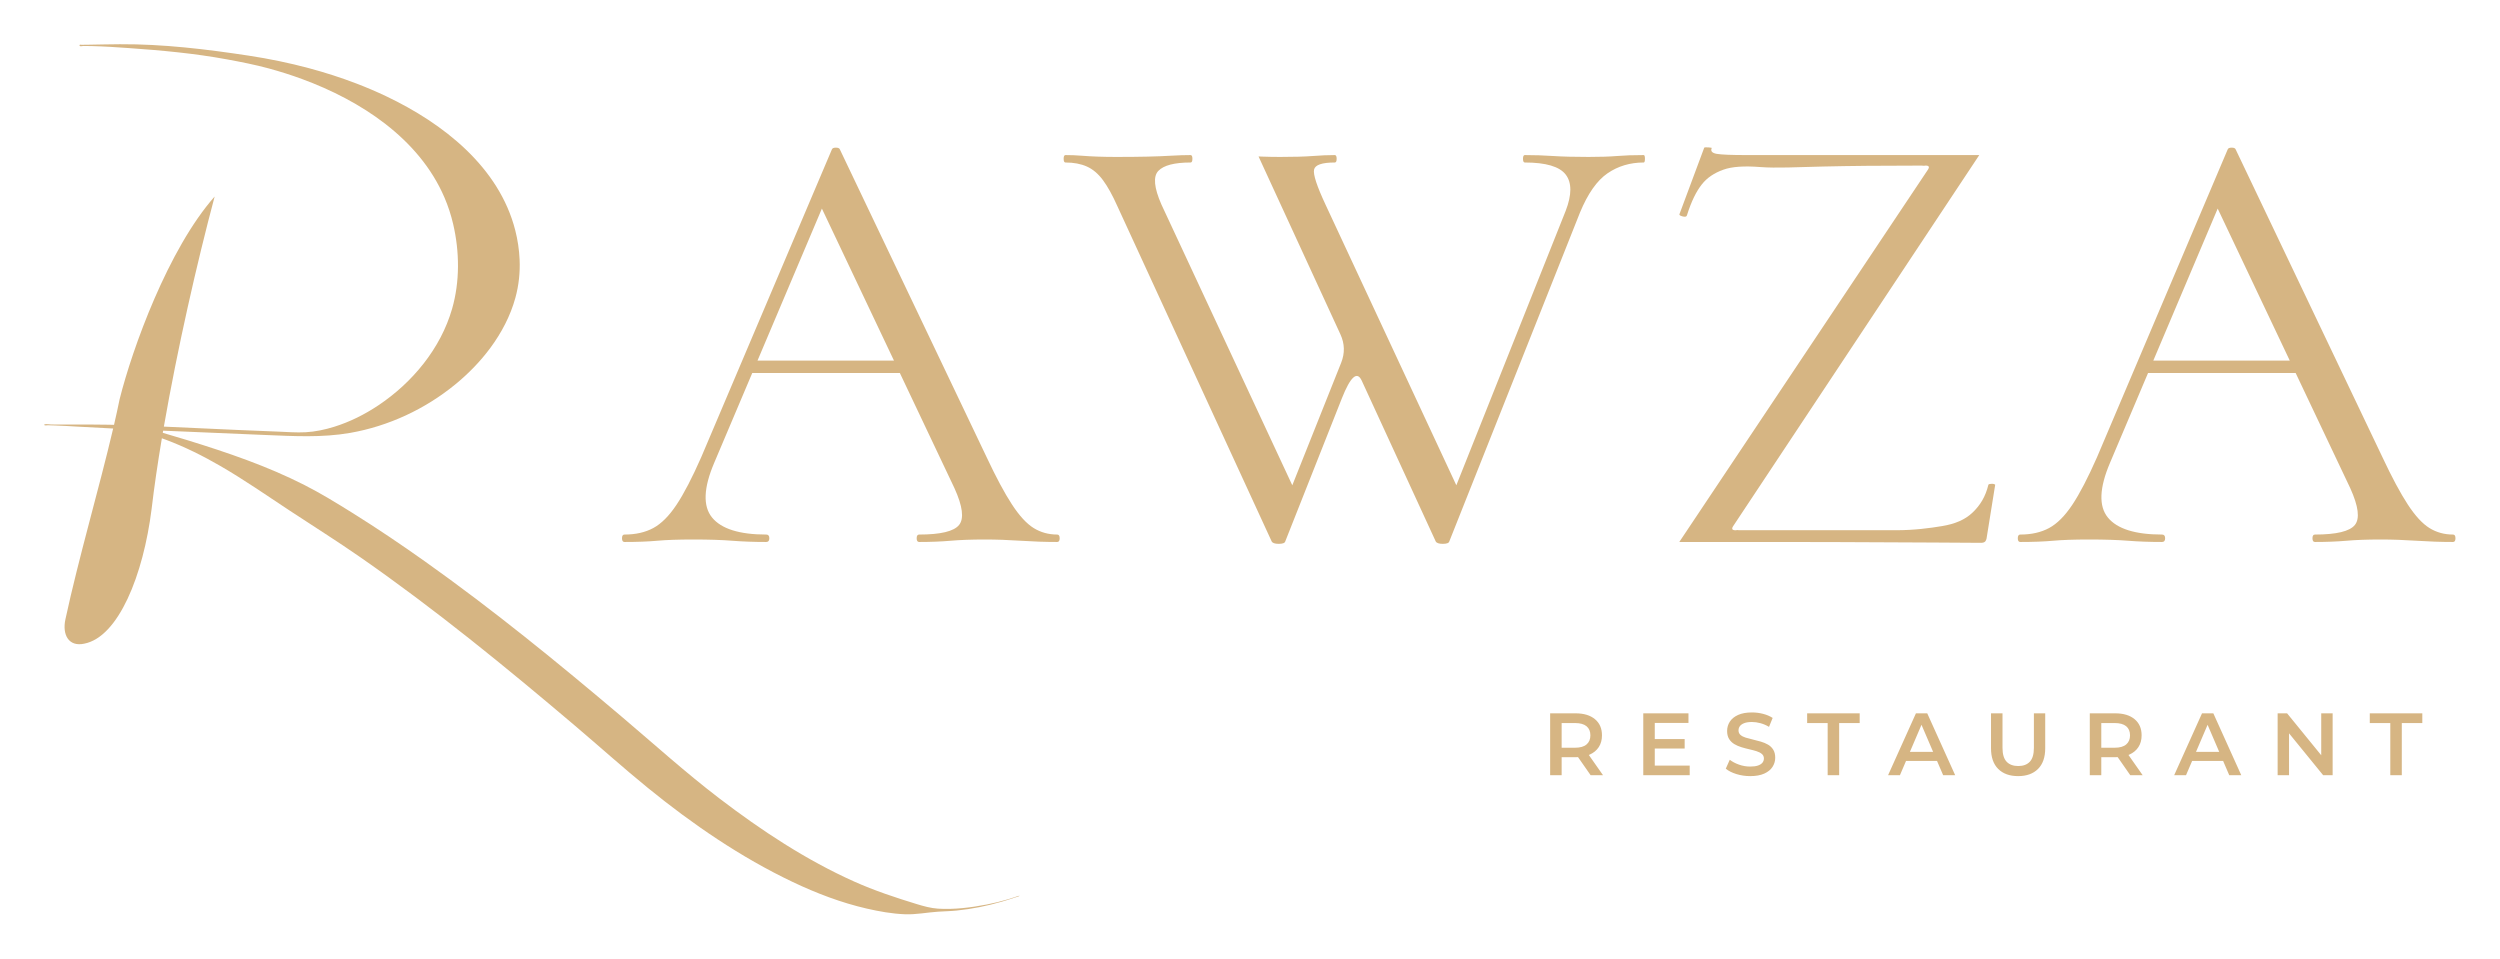
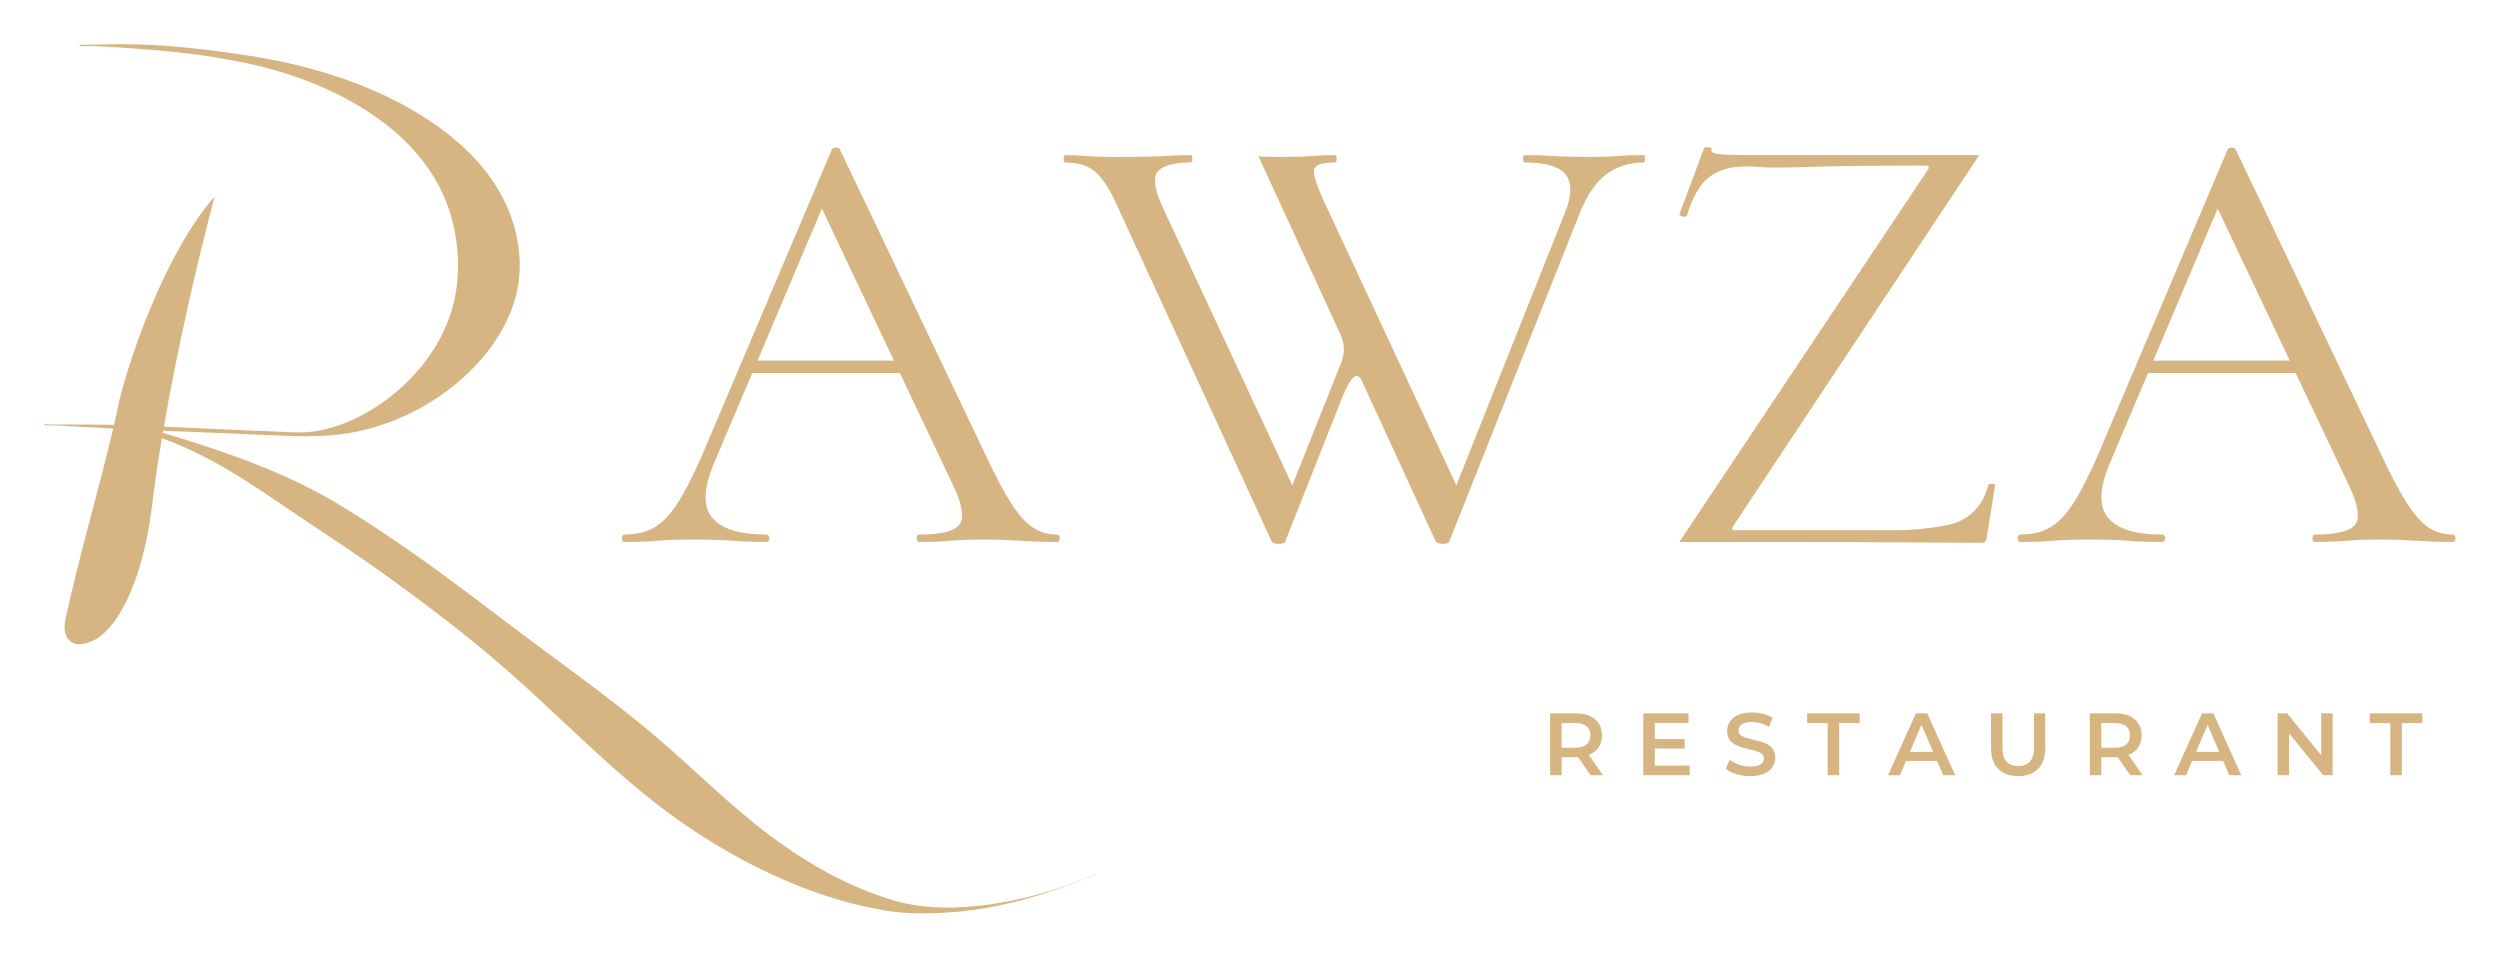
- <svg xmlns="http://www.w3.org/2000/svg" version="1.1" viewBox="0 0 4523 1735" width="1130.75px" height="433.75px">
+ <svg xmlns="http://www.w3.org/2000/svg" version="1.1" viewBox="0 0 4523 1733" width="1130.75px" height="433.25px">
  <g id="WORDMARK">
-     <path id="LETTER_R" fill="#D6B583" fill-rule="nonzero" d="M150.63,83.16c-2.1,0 -4.55,1.17 -6.3,0.02c-0.58,-0.39 -0.58,-1.71 0,-2.1c0.87,-0.59 2.1,-0.02 3.15,-0.03c4.21,-0.04 8.41,-0.1 12.62,-0.16c18.95,-0.29 37.89,-0.78 56.84,-0.88c78.2,-0.42 155.82,8.92 232.98,20.66c36.78,5.6 73.29,13.09 109.23,22.74c29.02,7.79 57.67,16.97 85.72,27.72c18.25,6.99 36.24,14.65 53.88,23.05c102.49,48.75 204.21,127.56 233.49,242.6c4.38,17.2 7,34.86 7.82,52.59c1.08,23.5 -1.42,46.89 -7.67,69.58c-9,32.67 -25.04,63.11 -45.12,90.3c-18.27,24.73 -39.94,46.91 -63.73,66.36c-54.54,44.61 -120.62,75.44 -190.08,87.59c-50.7,8.87 -101.94,5.85 -153.07,3.8c-60.92,-2.44 -121.82,-5.17 -182.74,-7.72c-0.82,-0.03 -1.64,-0.07 -2.47,-0.1c-0.22,1.3 -0.45,2.6 -0.67,3.89c14.78,4.31 29.53,8.68 44.24,13.22c72.28,22.31 144.65,46.88 212.19,81.28c29.56,15.05 57.92,32.44 86.04,49.98c44.73,27.91 88.46,57.38 131.45,87.89c123.32,87.52 240.65,183.23 356,280.91c58.74,49.74 115.82,101.38 177.03,148.11c76.01,58.03 156.78,111.45 244.29,150.58c36.53,16.34 74.25,28.84 112.47,40.53c12.34,3.77 25.86,7.55 38.79,8.38c29.05,1.86 59.68,-1.98 88.15,-7.5c13.04,-2.52 25.95,-5.7 38.67,-9.51c4.9,-1.47 9.76,-3.03 14.6,-4.69c0.97,-0.33 1.93,-0.67 2.9,-1.01c0.98,-0.35 3.99,-0.92 3.11,-0.36c-2.32,1.47 -6.09,2.16 -8.69,3.05c-7.75,2.65 -15.56,5.12 -23.42,7.4c-26.6,7.72 -53.86,13.23 -81.43,16.03c-11.29,1.15 -22.57,1.31 -33.88,2.07c-20.18,1.35 -39.65,5.45 -60.04,4.64c-23.15,-0.92 -46.41,-5.09 -68.95,-10.28c-46.26,-10.65 -90.9,-27.69 -133.72,-48.04c-93.92,-44.63 -181.73,-104.79 -262.26,-170.33c-45.21,-36.8 -88.65,-75.88 -133.11,-113.59c-124.7,-105.75 -251.62,-209.41 -385.88,-302.87c-42.32,-29.46 -85.94,-56.79 -128.97,-85.17c-41.46,-27.35 -82.27,-55.77 -125.28,-80.67c-31.7,-18.35 -64.57,-34.74 -98.89,-47.6c-2.35,-0.88 -4.71,-1.74 -7.08,-2.58c-7.5,44.75 -13.83,87.82 -18.51,127.6c-15,120 -60,232 -122,244c-28,6 -40,-16 -34,-44c23.97,-111.31 61.14,-237.28 86.4,-345.27c-21.52,-1.01 -43.04,-2.13 -64.56,-3.43c-13.64,-0.83 -27.29,-1.59 -40.94,-2.09c-4.2,-0.15 -8.4,-0.28 -12.61,-0.38c-2.1,-0.05 -4.4,0.76 -6.3,-0.13c-0.42,-0.2 -0.4,-1.22 0.03,-1.4c2.87,-1.22 9.44,0.13 12.61,0.15c8.41,0.07 16.82,0.09 25.24,0.09c26.3,-0.02 52.59,-0.27 78.89,0.33c3.07,0.07 6.13,0.14 9.2,0.22c3.65,-15.8 7.03,-31.2 10.06,-46.09c23,-92 88,-272 172,-367c-32.09,120.35 -67.38,275.28 -91.89,416.29c44.61,1.93 89.22,4.2 133.81,6.08c24.15,1.02 48.3,2.02 72.46,2.95c16.66,0.64 33.53,2.07 50.19,1.15c17.57,-0.96 35,-4.69 51.77,-9.91c28.28,-8.81 55.06,-22.25 79.67,-38.66c61.72,-41.16 112.87,-102.81 133.58,-174.79c14.18,-49.3 13.55,-103.42 1.93,-153.18c-3.84,-16.47 -9.1,-32.61 -15.77,-48.16c-45.97,-107.1 -152.08,-175.51 -257.76,-214.37c-19.52,-7.18 -39.37,-13.47 -59.43,-18.95c-25.28,-6.91 -50.8,-11.88 -76.55,-16.62c-58.97,-10.87 -118.12,-16.24 -177.87,-20.43c-22,-1.54 -44.02,-3.04 -66.07,-3.57c-5.25,-0.13 -10.51,-0.2 -15.76,-0.22z" />
+     <path id="LETTER_R" fill="#D6B583" fill-rule="nonzero" d="M150.63,83.16c-2.1,0 -4.55,1.17 -6.3,0.02c-0.58,-0.39 -0.58,-1.71 0,-2.1c0.87,-0.59 2.1,-0.02 3.15,-0.03c4.21,-0.04 8.41,-0.1 12.62,-0.16c18.95,-0.29 37.89,-0.78 56.84,-0.88c78.2,-0.42 155.82,8.92 232.98,20.66c36.78,5.6 73.29,13.09 109.23,22.74c29.02,7.79 57.67,16.97 85.72,27.72c18.25,6.99 36.24,14.65 53.88,23.05c102.49,48.75 204.21,127.56 233.49,242.6c4.38,17.2 7,34.86 7.82,52.59c1.08,23.5 -1.42,46.89 -7.67,69.58c-9,32.67 -25.04,63.11 -45.12,90.3c-18.27,24.73 -39.94,46.91 -63.73,66.36c-54.54,44.61 -120.62,75.44 -190.08,87.59c-50.7,8.87 -101.94,5.85 -153.07,3.8c-60.92,-2.44 -121.82,-5.17 -182.74,-7.72c-0.82,-0.03 -1.64,-0.07 -2.47,-0.1c-0.22,1.31 -0.45,2.61 -0.67,3.91c16.59,4.89 33.13,9.91 49.61,15.15c78.87,25.12 157.56,53.61 230.7,92.7c37.46,20.02 73.34,43.18 108.82,66.49c80.2,52.68 156.49,110.49 232.9,168.44c88.51,67.13 179.68,130.87 264.76,202.41c71.46,60.08 136.56,127.12 211.47,183.15c55.23,41.31 114.78,77.54 179.4,102.18c21.05,8.02 43,15.85 65.04,20.65c46.07,10.03 93.91,9.19 140.5,3.72c47.11,-5.53 93.52,-16.49 138.52,-31.41c15.74,-5.22 31.27,-10.98 46.63,-17.21c5.12,-2.08 10.22,-4.2 15.31,-6.36c1.02,-0.43 2.03,-0.87 3.05,-1.3c1.02,-0.44 4.16,-1.5 3.2,-0.94c-4.64,2.7 -10.3,4.41 -15.27,6.46c-10.22,4.22 -20.52,8.22 -30.85,12.15c-36.19,13.78 -73.16,25.57 -110.87,34.43c-62.6,14.71 -128.4,21.44 -192.7,17.48c-21.38,-1.32 -42.83,-5.47 -63.75,-9.88c-41.15,-8.68 -81.47,-21.07 -120.62,-36.38c-96.96,-37.91 -189.22,-92.69 -270.84,-157.19c-94.37,-74.57 -177.74,-161.95 -268.47,-240.71c-68.68,-59.62 -141.56,-114.75 -215.32,-167.9c-48.79,-35.16 -99.09,-67.86 -149.02,-101.34c-43.65,-29.27 -86.65,-59.58 -131.88,-86.4c-35.92,-21.29 -73.24,-40.32 -112.36,-55.03c-3.19,-1.2 -6.4,-2.37 -9.62,-3.5c-7.51,44.76 -13.83,87.84 -18.51,127.63c-15,120 -60,232 -122,244c-28,6 -40,-16 -34,-44c23.97,-111.31 61.14,-237.28 86.4,-345.27c-21.52,-1.01 -43.04,-2.13 -64.56,-3.43c-13.64,-0.83 -27.29,-1.59 -40.94,-2.09c-4.2,-0.15 -8.4,-0.28 -12.61,-0.38c-2.1,-0.05 -4.4,0.76 -6.3,-0.13c-0.42,-0.2 -0.4,-1.22 0.03,-1.4c2.87,-1.22 9.44,0.13 12.61,0.15c8.41,0.07 16.82,0.09 25.24,0.09c26.3,-0.02 52.59,-0.27 78.89,0.33c3.07,0.07 6.13,0.14 9.2,0.22c3.65,-15.8 7.03,-31.2 10.06,-46.09c23,-92 88,-272 172,-367c-32.09,120.35 -67.38,275.28 -91.89,416.29c44.61,1.93 89.22,4.2 133.81,6.08c24.15,1.02 48.3,2.02 72.46,2.95c16.66,0.64 33.53,2.07 50.19,1.15c17.57,-0.96 35,-4.69 51.77,-9.91c28.28,-8.81 55.06,-22.25 79.67,-38.66c61.72,-41.16 112.87,-102.81 133.58,-174.79c14.18,-49.3 13.55,-103.42 1.93,-153.18c-3.84,-16.47 -9.1,-32.61 -15.77,-48.16c-45.97,-107.1 -152.08,-175.51 -257.76,-214.37c-19.52,-7.18 -39.37,-13.47 -59.43,-18.95c-25.28,-6.91 -50.8,-11.88 -76.55,-16.62c-58.97,-10.87 -118.12,-16.24 -177.87,-20.43c-22,-1.54 -44.02,-3.04 -66.07,-3.57c-5.25,-0.13 -10.51,-0.2 -15.76,-0.22z" />
    <path id="LETTER_A_1" fill="#D6B583" fill-rule="nonzero" d="M1627.99,674.79h-267l-68.79,162.4c-19.41,45.55 -20.72,78.59 -3.92,99.12c16.8,20.53 49.47,30.8 98,30.8c3.73,0 5.6,2.24 5.6,6.72c0,4.48 -1.87,6.72 -5.6,6.72c-22.4,0 -42.93,-0.75 -61.6,-2.24c-18.67,-1.49 -42.19,-2.24 -70.56,-2.24c-26.88,0 -48.53,0.75 -64.96,2.24c-16.43,1.49 -36.21,2.24 -59.36,2.24c-2.99,0 -4.48,-2.24 -4.48,-6.72c0,-4.48 1.49,-6.72 4.48,-6.72c20.16,0 37.52,-3.92 52.08,-11.76c14.56,-7.84 28.56,-21.84 42,-42c13.44,-20.16 28.37,-48.91 44.8,-86.24l236.32,-556.64c0.75,-2.24 3.17,-3.36 7.28,-3.36c4.11,0 6.53,1.12 7.28,3.36l265.44,556.64c17.17,36.59 32.48,65.15 45.92,85.68c13.44,20.53 26.51,34.72 39.2,42.56c12.69,7.84 26.88,11.76 42.56,11.76c2.99,0 4.48,2.24 4.48,6.72c0,4.48 -1.49,6.72 -4.48,6.72c-21.65,0 -43.68,-0.75 -66.08,-2.24c-22.4,-1.49 -44.05,-2.24 -64.96,-2.24c-23.89,0 -44.43,0.75 -61.6,2.24c-17.17,1.49 -36.21,2.24 -57.12,2.24c-2.99,0 -4.48,-2.24 -4.48,-6.72c0,-4.48 1.49,-6.72 4.48,-6.72c38.83,0 62.91,-5.79 72.24,-17.36c9.33,-11.57 6.53,-33.79 -8.4,-66.64zM1370.48,652.39h246.89l-130.4,-275.02z" />
    <path id="LETTER_W" fill="#D6B583" fill-rule="nonzero" d="M2427.58,720.99l-102.27,258.45c-0.75,2.99 -4.67,4.48 -11.76,4.48c-7.09,0 -11.39,-1.49 -12.88,-4.48l-278.88,-605.92c-8.96,-20.16 -17.73,-36.03 -26.32,-47.6c-8.59,-11.57 -18.29,-19.79 -29.12,-24.64c-10.83,-4.85 -23.71,-7.28 -38.64,-7.28c-2.24,0 -3.36,-2.24 -3.36,-6.72c0,-4.48 1.12,-6.72 3.36,-6.72c9.71,0 19.23,0.37 28.56,1.12c9.33,0.75 19.23,1.31 29.68,1.68c10.45,0.37 21.65,0.56 33.6,0.56c21.65,0 40.51,-0.19 56.56,-0.56c16.05,-0.37 30.43,-0.93 43.12,-1.68c12.69,-0.75 24.27,-1.12 34.72,-1.12c2.24,0 3.36,2.24 3.36,6.72c0,4.48 -1.12,6.72 -3.36,6.72c-29.12,0 -48.53,5.04 -58.24,15.12c-9.71,10.08 -7.84,30.43 5.6,61.04l236.71,507.84l88.4,-221.67c6.91,-17.34 6.47,-34.49 -1.34,-51.44l-106.49,-231.36c-1.14,-2.55 -2.29,-5.04 -3.43,-7.46l-38.21,-83.02c2.47,0.12 4.96,0.22 7.48,0.31c10.08,0.37 20.72,0.56 31.92,0.56c24.64,0 44.24,-0.56 58.8,-1.68c14.56,-1.12 27.81,-1.68 39.76,-1.68c2.24,0 3.36,2.24 3.36,6.72c0,4.48 -1.12,6.72 -3.36,6.72c-23.15,0 -35.65,4.29 -37.52,12.88c-1.87,8.59 5.04,29.68 20.72,63.28l236.69,507.81l197.87,-496.61c11.2,-29.12 11.2,-50.96 0,-65.52c-11.2,-14.56 -35.84,-21.84 -73.92,-21.84c-2.24,0 -3.36,-2.24 -3.36,-6.72c0,-4.48 1.12,-6.72 3.36,-6.72c17.17,0 34.16,0.56 50.96,1.68c16.8,1.12 38.27,1.68 64.4,1.68c20.91,0 38.08,-0.56 51.52,-1.68c13.44,-1.12 29.49,-1.68 48.16,-1.68c1.49,0 2.24,2.24 2.24,6.72c0,4.48 -0.75,6.72 -2.24,6.72c-24.64,0 -46.48,6.53 -65.52,19.6c-19.04,13.07 -35.65,36.77 -49.84,71.12l-236.32,594.72c-0.75,2.99 -4.67,4.48 -11.76,4.48c-7.09,0 -11.39,-1.49 -12.88,-4.48l-133.8,-290.71c-8.36,-18.17 -20.39,-7.42 -36.09,32.26z" />
    <path id="LETTER_Z" fill="#D6B583" fill-rule="nonzero" d="M3481.6,300.04c-1.5,-0.3 -3.6,-0.44 -6.29,-0.44c-70.93,0 -129.92,0.56 -176.96,1.68c-47.04,1.12 -84.93,3.19 -113.68,0.95c-28.75,-2.24 -51.15,-0.95 -67.2,4.91c-16.05,5.86 -28.93,14.24 -38.64,26.6c-9.71,12.36 -18.67,29.85 -26.88,56c-0.75,2.38 -3.36,2.99 -7.84,1.79c-3.84,-1.03 -5.76,-2.19 -5.76,-3.49c0,-0.22 0.05,-0.44 0.16,-0.66l44.8,-120.25c0.75,-0.6 3.36,-0.75 7.84,-0.45c4.48,0.3 6.35,0.75 5.6,1.34c-2.24,5.38 0.75,8.81 8.96,10.3c8.21,1.49 26.51,2.24 54.88,2.24c44.8,0 99.68,0 164.64,0c47.63,0 104.09,0 169.38,0h86.28l-445.21,671.26c-3.32,5 -1.97,7.5 4.03,7.5h2l0.32,-0.48c1.5,0.29 3.58,0.44 6.25,0.44c61.23,0 116.11,0 164.64,0c48.53,0 87.73,0 117.6,0c32.85,0 60.67,-3.74 83.44,-7.54c22.77,-3.8 41.07,-11.29 54.88,-24.49c13.81,-13.2 23.33,-28.62 28.56,-50.32c0.75,-1.08 2.99,-1.68 6.72,-1.68c3.73,0 5.6,1.68 5.6,1.68l-15.68,97.54c0,0 -0.75,3.17 -2.24,4.95c-1.49,1.78 -4.11,2.67 -7.84,2.67c-55.25,-0.51 -113.68,-0.59 -175.28,-0.96c-61.6,-0.37 -123.2,-0.56 -184.8,-0.56c-32.88,0 -64.97,0 -96.26,0h-89.26v-0.29l449.58,-673.23c3.33,-4.99 2,-7.48 -4,-7.48h-2.01z" />
    <path id="LETTER_A_2" fill="#D6B583" fill-rule="nonzero" d="M4153.27,674.79h-267l-68.79,162.4c-19.41,45.55 -20.72,78.59 -3.92,99.12c16.8,20.53 49.47,30.8 98,30.8c3.73,0 5.6,2.24 5.6,6.72c0,4.48 -1.87,6.72 -5.6,6.72c-22.4,0 -42.93,-0.75 -61.6,-2.24c-18.67,-1.49 -42.19,-2.24 -70.56,-2.24c-26.88,0 -48.53,0.75 -64.96,2.24c-16.43,1.49 -36.21,2.24 -59.36,2.24c-2.99,0 -4.48,-2.24 -4.48,-6.72c0,-4.48 1.49,-6.72 4.48,-6.72c20.16,0 37.52,-3.92 52.08,-11.76c14.56,-7.84 28.56,-21.84 42,-42c13.44,-20.16 28.37,-48.91 44.8,-86.24l236.32,-556.64c0.75,-2.24 3.17,-3.36 7.28,-3.36c4.11,0 6.53,1.12 7.28,3.36l265.44,556.64c17.17,36.59 32.48,65.15 45.92,85.68c13.44,20.53 26.51,34.72 39.2,42.56c12.69,7.84 26.88,11.76 42.56,11.76c2.99,0 4.48,2.24 4.48,6.72c0,4.48 -1.49,6.72 -4.48,6.72c-21.65,0 -43.68,-0.75 -66.08,-2.24c-22.4,-1.49 -44.05,-2.24 -64.96,-2.24c-23.89,0 -44.43,0.75 -61.6,2.24c-17.17,1.49 -36.21,2.24 -57.12,2.24c-2.99,0 -4.48,-2.24 -4.48,-6.72c0,-4.48 1.49,-6.72 4.48,-6.72c38.83,0 62.91,-5.79 72.24,-17.36c9.33,-11.57 6.53,-33.79 -8.4,-66.64zM3895.76,652.39h246.89l-130.4,-275.02z" />
  </g>
  <g id="DESCRIPTOR">
    <path id="DESCRIPTOR" fill="#D6B583" fill-rule="nonzero" d="M2825.33,1402.55h-20.8v-112h45.92c14.93,0 26.64,3.52 35.12,10.56c8.48,7.04 12.72,16.8 12.72,29.28c0,8.21 -1.92,15.28 -5.76,21.2c-3.84,5.92 -9.31,10.45 -16.4,13.6c-0.53,0.24 -1.07,0.46 -1.62,0.68l25.7,36.68h-22.4l-22.82,-32.75c-1.43,0.07 -2.89,0.11 -4.38,0.11h-25.28zM2825.33,1308.15v44.64h24.32c9.17,0 16.08,-1.97 20.72,-5.92c4.64,-3.95 6.96,-9.44 6.96,-16.48c0,-7.15 -2.32,-12.64 -6.96,-16.48c-4.64,-3.84 -11.55,-5.76 -20.72,-5.76zM3057.01,1402.55h-84v-112h81.76v17.44h-60.96v29.12h54.08v17.12h-54.08v30.88h63.2zM3166.45,1404.15c-8.75,0 -17.12,-1.25 -25.12,-3.76c-8,-2.51 -14.35,-5.73 -19.04,-9.68l7.2,-16.16c4.48,3.52 10.03,6.45 16.64,8.8c6.61,2.35 13.39,3.52 20.32,3.52c5.87,0 10.61,-0.64 14.24,-1.92c3.63,-1.28 6.29,-3.01 8,-5.2c1.71,-2.19 2.56,-4.67 2.56,-7.44c0,-3.41 -1.23,-6.16 -3.68,-8.24c-2.45,-2.08 -5.63,-3.73 -9.52,-4.96c-3.89,-1.23 -8.21,-2.37 -12.96,-3.44c-4.75,-1.07 -9.49,-2.32 -14.24,-3.76c-4.75,-1.44 -9.07,-3.31 -12.96,-5.6c-3.89,-2.29 -7.07,-5.36 -9.52,-9.2c-2.45,-3.84 -3.68,-8.75 -3.68,-14.72c0,-6.08 1.63,-11.65 4.88,-16.72c3.25,-5.07 8.21,-9.12 14.88,-12.16c6.67,-3.04 15.12,-4.56 25.36,-4.56c6.72,0 13.39,0.85 20,2.56c6.61,1.71 12.37,4.16 17.28,7.36l-6.56,16.16c-5.01,-2.99 -10.19,-5.2 -15.52,-6.64c-5.33,-1.44 -10.45,-2.16 -15.36,-2.16c-5.76,0 -10.43,0.69 -14,2.08c-3.57,1.39 -6.19,3.2 -7.84,5.44c-1.65,2.24 -2.48,4.8 -2.48,7.68c0,3.41 1.2,6.16 3.6,8.24c2.4,2.08 5.55,3.71 9.44,4.88c3.89,1.17 8.24,2.32 13.04,3.44c4.8,1.12 9.57,2.37 14.32,3.76c4.75,1.39 9.07,3.2 12.96,5.44c3.89,2.24 7.04,5.28 9.44,9.12c2.4,3.84 3.6,8.69 3.6,14.56c0,5.97 -1.63,11.49 -4.88,16.56c-3.25,5.07 -8.24,9.12 -14.96,12.16c-6.72,3.04 -15.2,4.56 -25.44,4.56zM3327.41,1402.55h-20.8v-94.4h-37.12v-17.6h95.04v17.6h-37.12zM3437.33,1402.55h-21.44l50.4,-112h20.48l50.56,112h-21.76l-11.13,-25.92h-56.02zM3497.42,1360.31l-21.05,-49.02l-20.97,49.02zM3651.25,1404.15c-15.36,0 -27.39,-4.32 -36.08,-12.96c-8.69,-8.64 -13.04,-21.12 -13.04,-37.44v-63.2h20.8v62.4c0,11.52 2.48,19.89 7.44,25.12c4.96,5.23 11.97,7.84 21.04,7.84c9.07,0 16.05,-2.61 20.96,-7.84c4.91,-5.23 7.36,-13.6 7.36,-25.12v-62.4h20.48v63.2c0,16.32 -4.35,28.8 -13.04,37.44c-8.69,8.64 -20.67,12.96 -35.92,12.96zM3801.65,1402.55h-20.8v-112h45.92c14.93,0 26.64,3.52 35.12,10.56c8.48,7.04 12.72,16.8 12.72,29.28c0,8.21 -1.92,15.28 -5.76,21.2c-3.84,5.92 -9.31,10.45 -16.4,13.6c-0.53,0.24 -1.07,0.46 -1.62,0.68l25.7,36.68h-22.4l-22.82,-32.75c-1.43,0.07 -2.89,0.11 -4.38,0.11h-25.28zM3801.65,1308.15v44.64h24.32c9.17,0 16.08,-1.97 20.72,-5.92c4.64,-3.95 6.96,-9.44 6.96,-16.48c0,-7.15 -2.32,-12.64 -6.96,-16.48c-4.64,-3.84 -11.55,-5.76 -20.72,-5.76zM3954.93,1402.55h-21.44l50.4,-112h20.48l50.56,112h-21.76l-11.13,-25.92l-56.02,0zM4015.02,1360.31l-21.05,-49.02l-20.97,49.02zM4141.33,1402.55h-20.64v-112h17.12l61.76,75.83v-75.83h20.64v112h-17.12l-61.76,-75.83zM4345.33,1402.55h-20.8v-94.4h-37.12v-17.6h95.04v17.6h-37.12z" />
  </g>
</svg>
